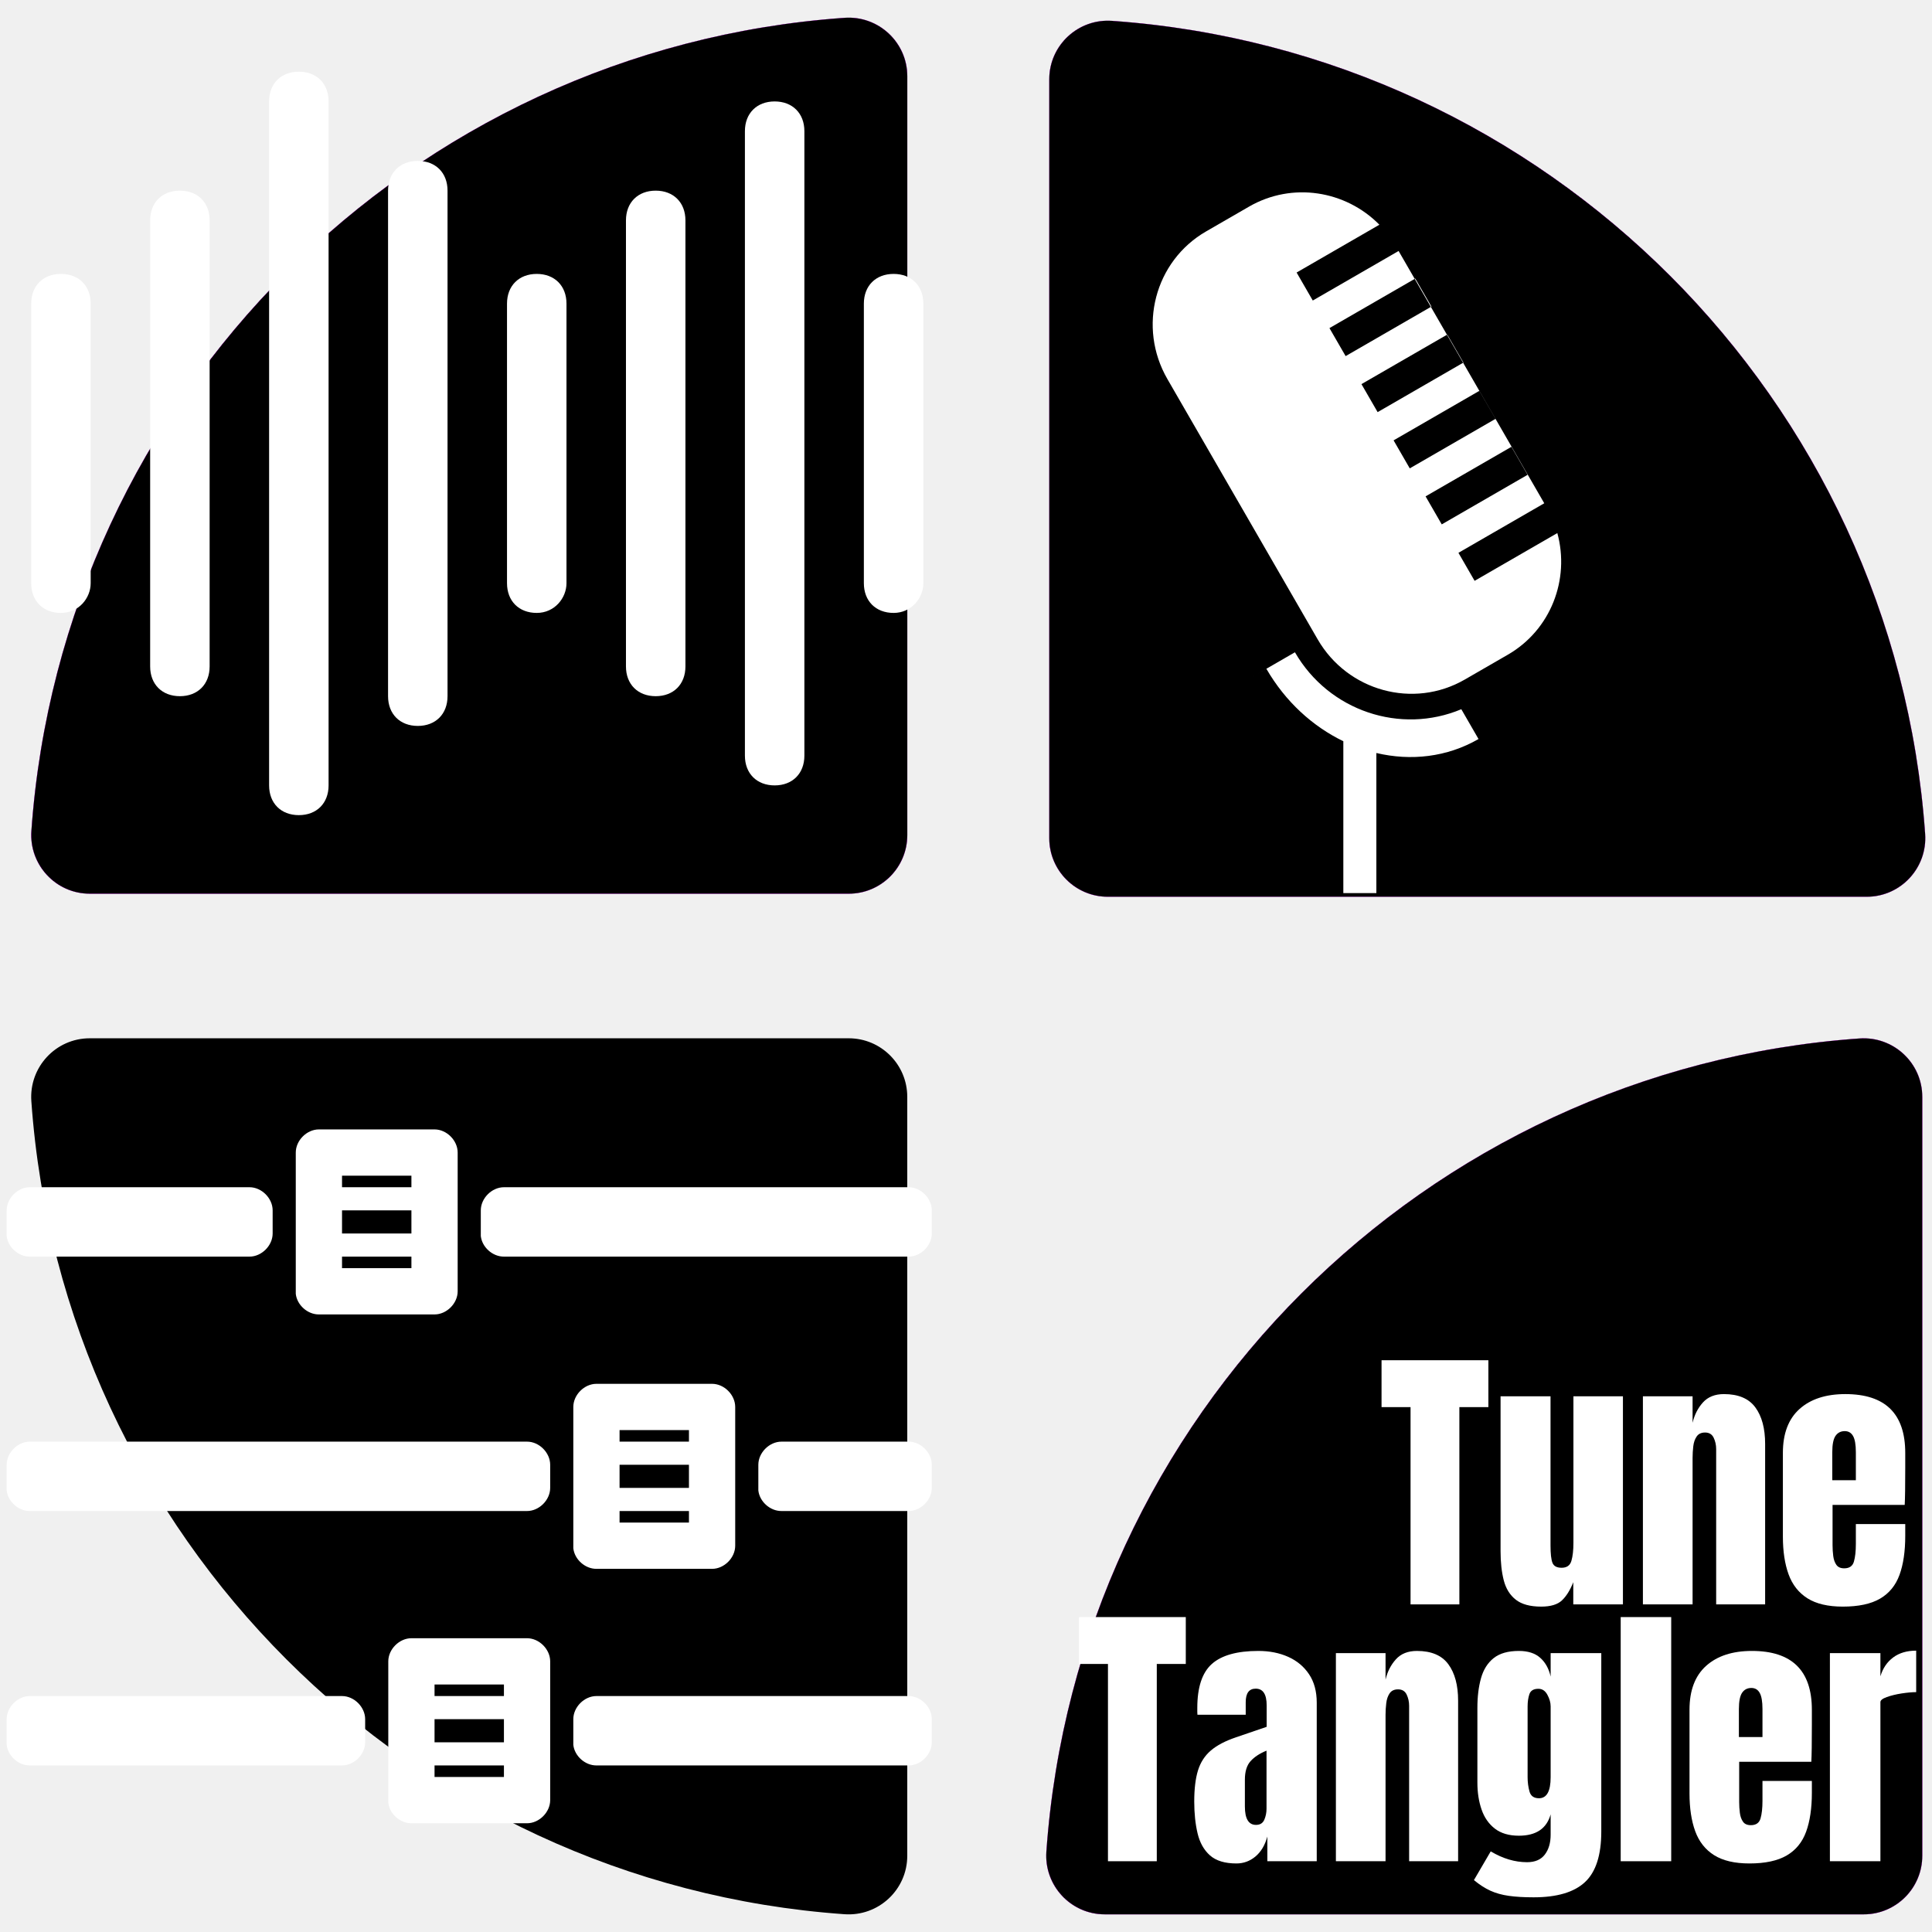
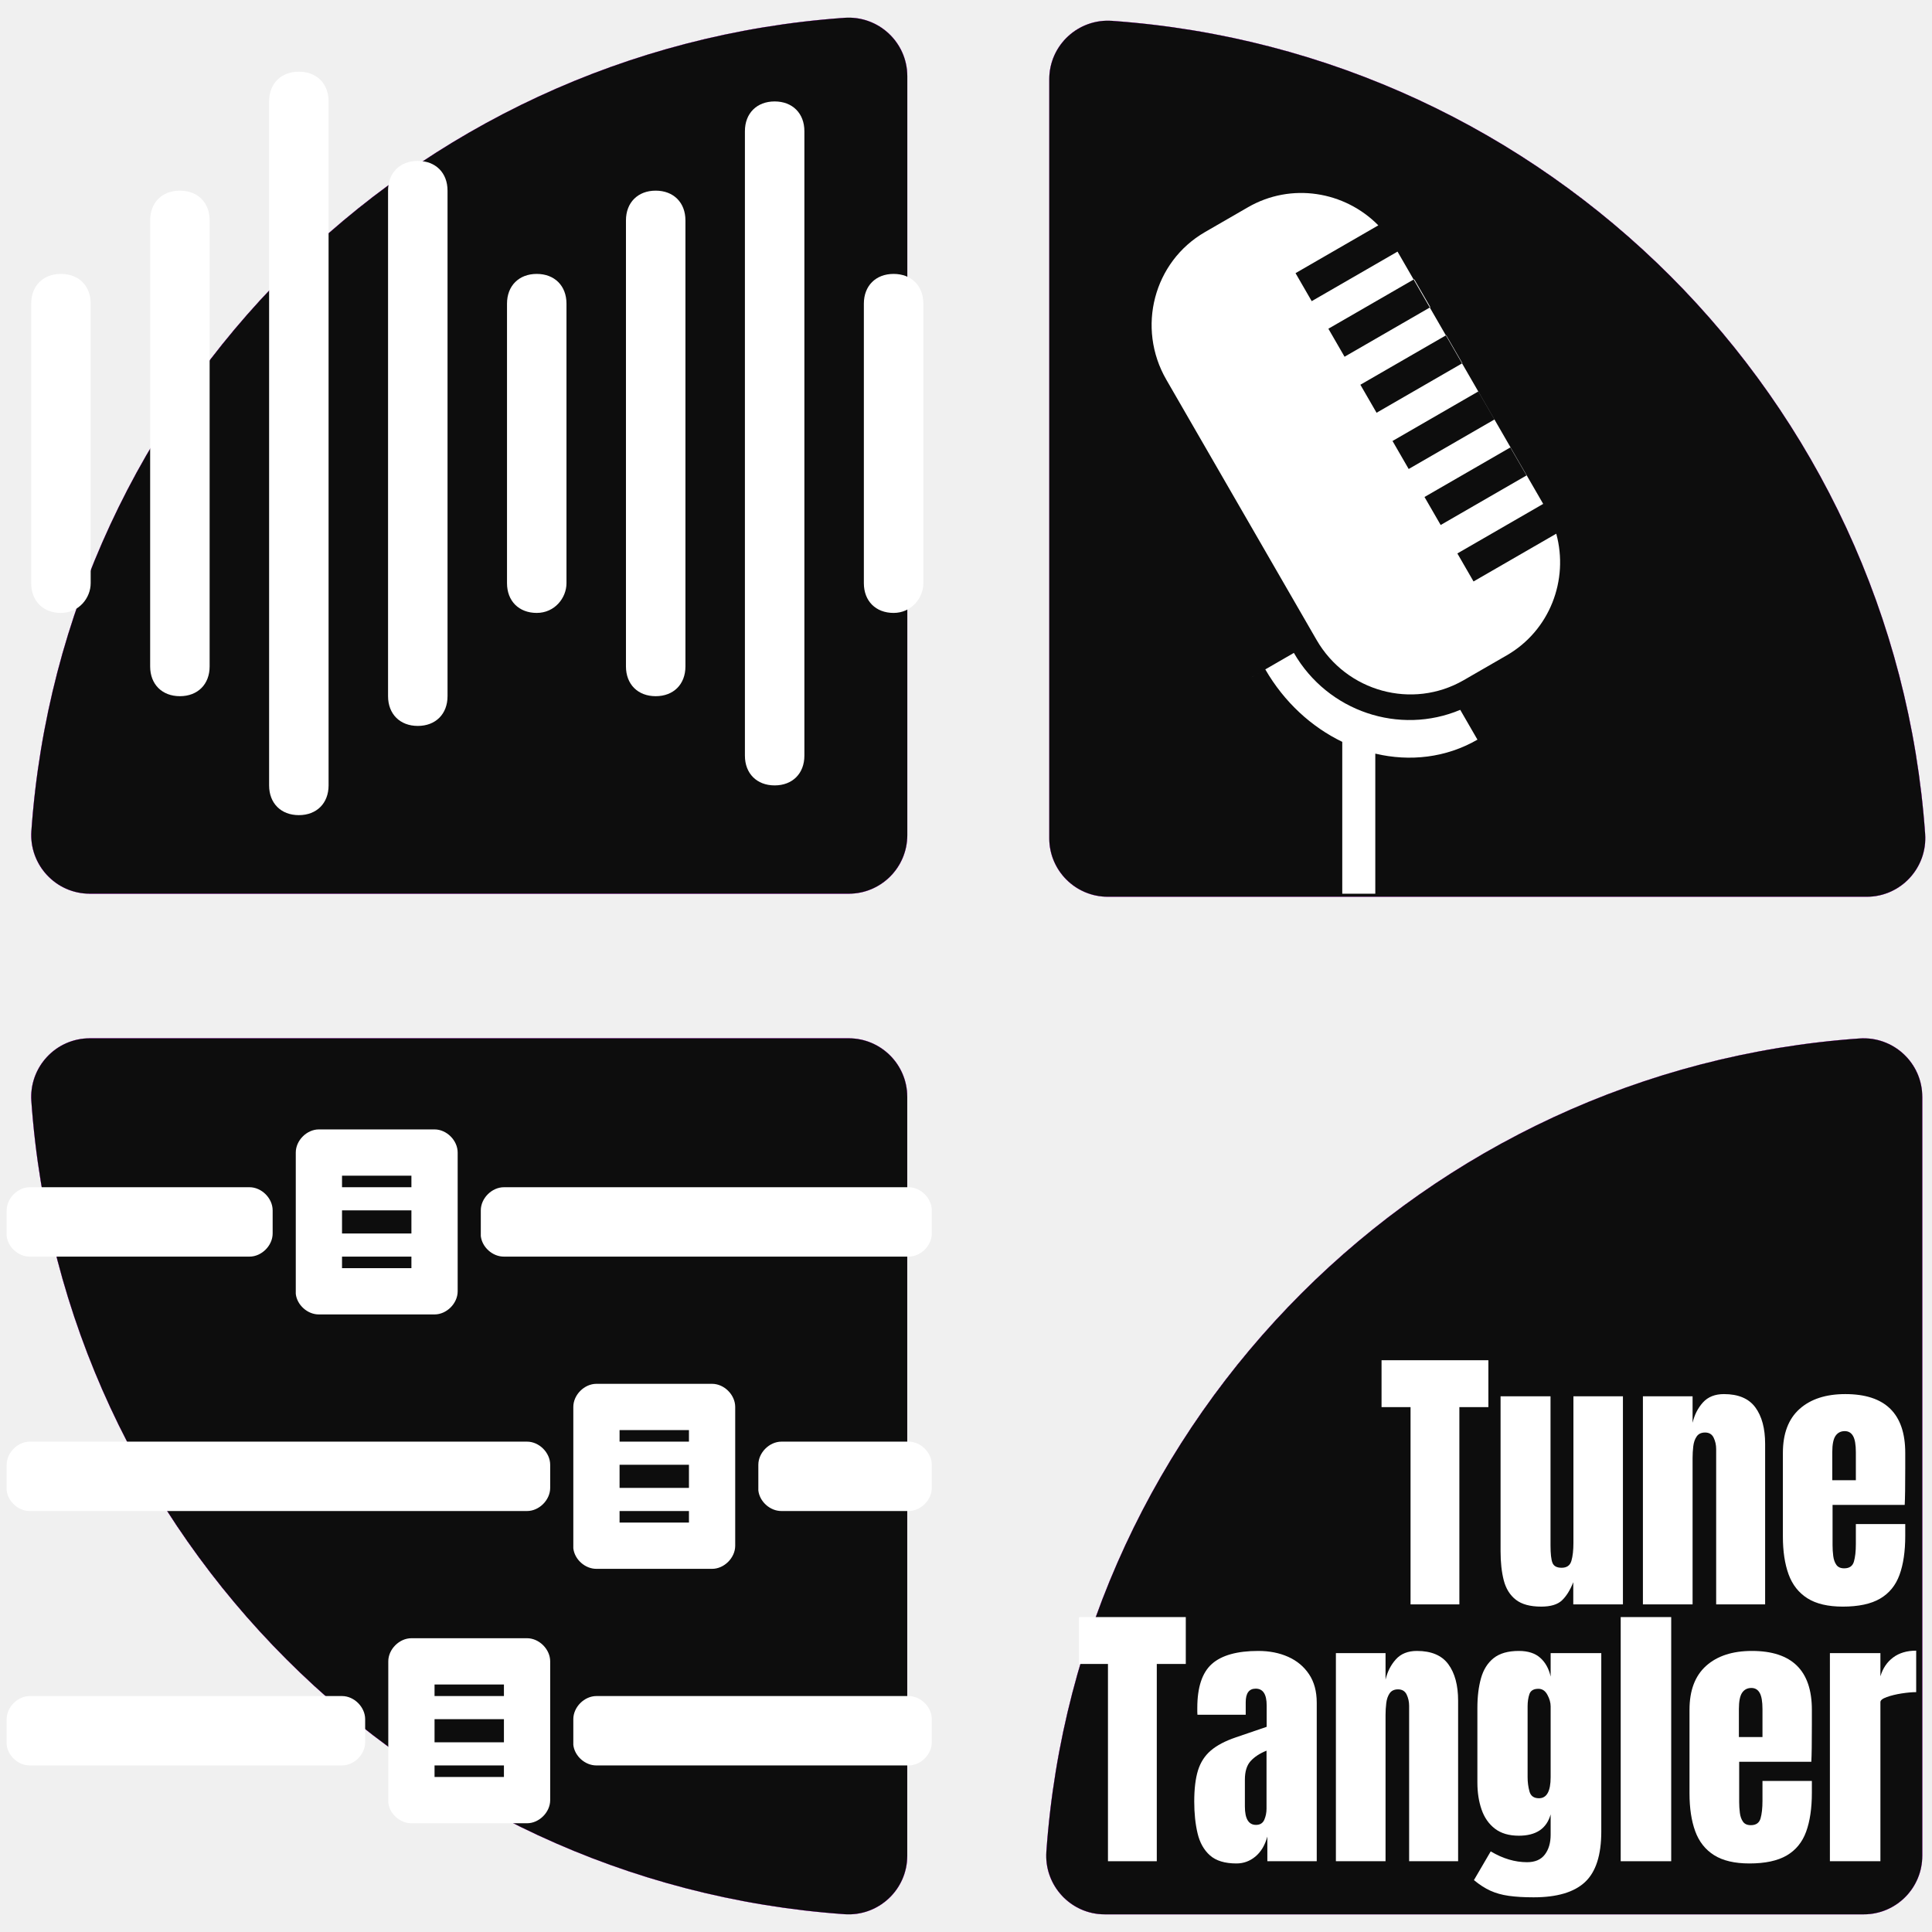
<svg xmlns="http://www.w3.org/2000/svg" version="1.1" width="1500" height="1500" viewBox="0 0 816 816" x="0" y="0">
  <g transform="translate(198.2 192.46)scale(.6768)">
    <filter id="a" width="140%" height="140%" x="-20%" y="-20%">
      <feGaussianBlur in="SourceAlpha" />
      <feOffset result="oBlur" />
      <feFlood flood-color="#9C27B0" flood-opacity="1" />
      <feComposite in2="oBlur" operator="in" />
      <feMerge>
        <feMergeNode />
        <feMergeNode in="SourceGraphic" />
      </feMerge>
    </filter>
-     <path fill="#000" d="M507.5.09C236.1 19.28 19.28 236.1.09 507.5c-1.5 21.18 15.22 39.21 36.45 39.21h473.64c20.18 0 36.54-16.36 36.54-36.54V36.54c0-21.23-18.03-37.94-39.21-36.45Z" filter="url(#a)" paint-order="stroke" transform="translate(-273.36 -273.35)" />
+     <path fill="#111" d="M507.5.09C236.1 19.28 19.28 236.1.09 507.5c-1.5 21.18 15.22 39.21 36.45 39.21h473.64c20.18 0 36.54-16.36 36.54-36.54V36.54c0-21.23-18.03-37.94-39.21-36.45Z" filter="url(#a)" paint-order="stroke" transform="translate(-273.36 -273.35)" />
  </g>
  <g transform="rotate(90 217.21 410.96)scale(.6768)">
    <filter id="b" width="140%" height="140%" x="-20%" y="-20%">
      <feGaussianBlur in="SourceAlpha" />
      <feOffset result="oBlur" />
      <feFlood flood-color="#9C27B0" flood-opacity="1" />
      <feComposite in2="oBlur" operator="in" />
      <feMerge>
        <feMergeNode />
        <feMergeNode in="SourceGraphic" />
      </feMerge>
    </filter>
-     <path fill="#000" d="M507.5.09C236.1 19.28 19.28 236.1.09 507.5c-1.5 21.18 15.22 39.21 36.45 39.21h473.64c20.18 0 36.54-16.36 36.54-36.54V36.54c0-21.23-18.03-37.94-39.21-36.45Z" filter="url(#b)" paint-order="stroke" transform="translate(-273.36 -273.35)" />
+     <path fill="#111" d="M507.5.09C236.1 19.28 19.28 236.1.09 507.5c-1.5 21.18 15.22 39.21 36.45 39.21h473.64c20.18 0 36.54-16.36 36.54-36.54V36.54c0-21.23-18.03-37.94-39.21-36.45Z" filter="url(#b)" paint-order="stroke" transform="translate(-273.36 -273.35)" />
  </g>
  <g transform="translate(626.89 623.54)scale(.6768)">
    <filter id="c" width="140%" height="140%" x="-20%" y="-20%">
      <feGaussianBlur in="SourceAlpha" />
      <feOffset result="oBlur" />
      <feFlood flood-color="#9C27B0" flood-opacity="1" />
      <feComposite in2="oBlur" operator="in" />
      <feMerge>
        <feMergeNode />
        <feMergeNode in="SourceGraphic" />
      </feMerge>
    </filter>
-     <path fill="#000" d="M507.5.09C236.1 19.28 19.28 236.1.09 507.5c-1.5 21.18 15.22 39.21 36.45 39.21h473.64c20.18 0 36.54-16.36 36.54-36.54V36.54c0-21.23-18.03-37.94-39.21-36.45Z" filter="url(#c)" paint-order="stroke" transform="translate(-273.36 -273.35)" />
+     <path fill="#111" d="M507.5.09C236.1 19.28 19.28 236.1.09 507.5c-1.5 21.18 15.22 39.21 36.45 39.21h473.64c20.18 0 36.54-16.36 36.54-36.54V36.54c0-21.23-18.03-37.94-39.21-36.45Z" filter="url(#c)" paint-order="stroke" transform="translate(-273.36 -273.35)" />
  </g>
  <g transform="rotate(-90 410.86 212.68)scale(.6768)">
-     <path fill="#000" d="M507.5.09C236.1 19.28 19.28 236.1.09 507.5c-1.5 21.18 15.22 39.21 36.45 39.21h473.64c20.18 0 36.54-16.36 36.54-36.54V36.54c0-21.23-18.03-37.94-39.21-36.45Z" filter="url(#d)" paint-order="stroke" transform="translate(-273.36 -273.35)" />
+     <filter id="d" width="140%" height="140%" x="-20%" y="-20%">
+       <feGaussianBlur in="SourceAlpha" />
+       <feOffset result="oBlur" />
+       <feFlood flood-color="#9C27B0" flood-opacity="1" />
+       <feComposite in2="oBlur" operator="in" />
+       <feMerge>
+         <feMergeNode />
+         <feMergeNode in="SourceGraphic" />
+       </feMerge>
+     </filter>
+     <path fill="#111" d="M507.5.09C236.1 19.28 19.28 236.1.09 507.5c-1.5 21.18 15.22 39.21 36.45 39.21h473.64c20.18 0 36.54-16.36 36.54-36.54V36.54c0-21.23-18.03-37.94-39.21-36.45Z" filter="url(#d)" paint-order="stroke" transform="translate(-273.36 -273.35)" />
  </g>
-   <path fill="#fff" fill-rule="evenodd" d="M581.322 318.038c14.582 3.449 29.85 1.772 43.146-5.903l-7.267-12.589c-25.577 10.76 0 0 0 0-25.577 10.76-55.892.858-70.27-24.049-15.038 8.682-25.211 14.555-12.063 6.966 8.042 13.927 19.594 24.362 32.502 30.601V377.2h13.952zm55.514-41.513-18.17 10.49c-21.675 12.514-49.504 4.895-62.155-17.015l-63.456-109.914c-12.652-21.913-5.346-49.816 16.338-62.333l18.17-10.493c18.22-10.519 40.79-6.808 55.037 7.654l-34.964 20.19 6.829 11.826 36.248-20.925-.498-.864 62.489 108.237-.47-.816-36.248 20.928 6.829 11.83 34.94-20.172c5.349 19.537-2.722 40.876-20.919 51.38Zm-39.08-158.875 6.83 11.83-36.246 20.927-6.832-11.83zm13.518 23.659 6.83 11.83-36.248 20.927-6.832-11.83zm13.569 23.754 6.829 11.83-36.245 20.927-6.832-11.83zm13.518 23.659 6.826 11.823-36.25 20.93-6.83-11.829 36.25-20.927zm0 0" />
+   <path fill="#fff" fill-rule="evenodd" d="M580.87 318.302c14.58 3.449 29.85 1.772 43.145-5.903l-7.267-12.589c-25.577 10.76 0 0 0 0-25.577 10.76-55.892.858-70.27-24.049-15.038 8.682-25.211 14.555-12.063 6.966 8.042 13.927 19.594 24.362 32.502 30.601v64.136h13.952zm55.513-41.513-18.17 10.49c-21.675 12.514-49.504 4.895-62.155-17.015L492.602 160.35c-12.652-21.913-5.346-49.816 16.338-62.333l18.17-10.493c18.22-10.519 40.79-6.808 55.037 7.654l-34.964 20.19 6.829 11.826 36.248-20.925-.498-.864 62.489 108.237-.47-.816-36.248 20.928 6.829 11.83 34.94-20.172c5.349 19.537-2.722 40.876-20.919 51.38Zm-39.08-158.875 6.83 11.83-36.246 20.927-6.832-11.83zm13.518 23.659 6.83 11.83-36.248 20.927-6.832-11.83zm13.569 23.754 6.829 11.83-36.245 20.927-6.832-11.83zm13.518 23.659 6.826 11.823-36.25 20.93-6.83-11.829 36.25-20.927zm0 0" />
  <path fill="#fff" d="M616.38 677.63h-20.62v-83.32h-12.25v-19.8h45.12v19.8h-12.25z" />
  <rect width="45.12" height="103.12" x="-22.56" y="-51.56" fill="none" rx="0" ry="0" transform="translate(606.57 626.57)" />
  <path fill="#fff" d="M650.95 678.57q-7.03 0-10.75-2.93-3.72-2.93-5.07-8.17-1.35-5.25-1.35-12.28v-65.45h21.1v62.99q0 5.27.82 7.35t3.87 2.08q3.28 0 4.13-2.92.85-2.93.85-7.56v-61.94h20.91v87.89h-20.97v-9.37q-2 5.04-4.78 7.67-2.78 2.64-8.76 2.64" />
  <rect width="51.68" height="88.83" x="-25.84" y="-44.41" fill="none" rx="0" ry="0" transform="translate(660.12 634.66)" />
  <path fill="#fff" d="M714.88 677.63H693.9v-87.89h20.98v11.19q1.17-5.03 4.36-8.58 3.2-3.54 8.88-3.54 9.14 0 13.27 5.62 4.13 5.63 4.13 15.41v67.79h-20.68v-65.62q0-2.58-1.06-4.78-1.05-2.19-3.63-2.19-2.4 0-3.54 1.67-1.15 1.67-1.44 4.16-.29 2.49-.29 4.95z" />
  <rect width="51.62" height="88.82" x="-25.81" y="-44.41" fill="none" rx="0" ry="0" transform="translate(720.21 633.72)" />
  <path fill="#fff" d="M778.33 678.57q-9.37 0-14.94-3.51-5.56-3.52-7.97-10.14-2.4-6.62-2.4-15.94v-35.33q0-12.25 7.03-18.55 7.03-6.29 19.34-6.29 25.31 0 25.31 24.84v6.39q0 11.6-.23 15.58H774v16.99q0 2.35.29 4.6.29 2.26 1.32 3.72 1.03 1.47 3.31 1.47 3.28 0 4.1-2.84.82-2.84.82-7.41v-8.44h20.86v4.98q0 9.84-2.43 16.49-2.43 6.65-8.2 10.02-5.77 3.37-15.74 3.37m-4.45-65.21v11.83h9.96v-11.83q0-4.75-1.17-6.83t-3.52-2.08q-2.51 0-3.89 1.99-1.38 1.99-1.38 6.92" />
  <rect width="51.68" height="89.76" x="-25.84" y="-44.88" fill="none" rx="0" ry="0" transform="translate(779.36 634.19)" />
  <path fill="#fff" d="M488.58 786.11h-20.62v-83.32h-12.25v-19.8h45.12v19.8h-12.25z" />
  <rect width="45.12" height="103.12" x="-22.56" y="-51.56" fill="none" rx="0" ry="0" transform="translate(478.77 735.05)" />
  <path fill="#fff" d="M522.21 787.05q-7.32 0-11.16-3.4t-5.24-9.31q-1.41-5.92-1.41-13.42 0-8.03 1.58-13.16 1.59-5.12 5.42-8.4 3.84-3.29 10.58-5.57l13.01-4.45v-9.03q0-7.09-4.63-7.09-4.22 0-4.22 5.75v5.27h-20.39q-.06-.47-.06-1.2v-1.67q0-13.13 6.18-18.61 6.18-5.47 19.6-5.47 7.03 0 12.6 2.49 5.57 2.49 8.82 7.35 3.25 4.86 3.25 12.01v66.97h-20.86v-10.43q-1.52 5.51-5.04 8.44-3.51 2.93-8.03 2.93m8.27-16.29q2.57 0 3.51-2.17.94-2.16.94-4.68v-24.5q-4.34 1.76-6.74 4.43-2.4 2.66-2.4 7.82v11.31q0 7.79 4.69 7.79" />
  <rect width="51.74" height="89.76" x="-25.87" y="-44.88" fill="none" rx="0" ry="0" transform="translate(530.77 742.67)" />
  <path fill="#fff" d="M585.2 786.11h-20.97v-87.89h20.97v11.19q1.17-5.03 4.37-8.58 3.19-3.54 8.87-3.54 9.15 0 13.28 5.62 4.13 5.63 4.13 15.41v67.79h-20.69v-65.62q0-2.58-1.05-4.78-1.06-2.19-3.63-2.19-2.41 0-3.55 1.67-1.14 1.67-1.43 4.16-.3 2.49-.3 4.95z" />
  <rect width="51.62" height="88.82" x="-25.81" y="-44.41" fill="none" rx="0" ry="0" transform="translate(590.54 742.2)" />
  <path fill="#fff" d="M647.72 801.35q-6.09 0-10.46-.62-4.36-.61-7.82-2.19-3.46-1.59-6.91-4.46l7.09-12.13q7.67 4.57 15.35 4.57 5.04 0 7.5-3.22t2.46-8.38v-8.61q-2.52 9.02-13.42 9.02-6.27 0-10.14-2.99-3.86-2.98-5.62-8.08-1.76-5.1-1.76-11.37v-31.58q0-7.09 1.53-12.51 1.52-5.42 5.33-8.47 3.81-3.04 10.66-3.04 5.8 0 9.05 2.93 3.26 2.92 4.37 7.91v-9.91h21.39v75.35q0 14.95-6.89 21.36-6.88 6.42-21.71 6.42m2.29-41.84q4.92 0 4.92-8.9v-29.89q0-2.4-1.38-4.92-1.37-2.52-3.78-2.52-3.04 0-3.81 2.26-.76 2.25-.76 5.18v29.89q0 3.16.79 6.03t4.02 2.87" />
  <rect width="53.79" height="104.06" x="-26.89" y="-52.03" fill="none" rx="0" ry="0" transform="translate(649.92 749.82)" />
  <path fill="#fff" d="M705.85 786.11h-21.33V682.99h21.33z" />
  <rect width="21.33" height="103.12" x="-10.66" y="-51.56" fill="none" rx="0" ry="0" transform="translate(695.68 735.05)" />
  <path fill="#fff" d="M738.89 787.05q-9.37 0-14.94-3.51-5.56-3.52-7.97-10.14-2.4-6.62-2.4-15.94v-35.33q0-12.25 7.03-18.55 7.03-6.29 19.34-6.29 25.31 0 25.31 24.84v6.39q0 11.6-.23 15.58h-30.47v16.99q0 2.35.29 4.6.29 2.26 1.32 3.72 1.02 1.47 3.31 1.47 3.28 0 4.1-2.84.82-2.84.82-7.41v-8.44h20.86v4.98q0 9.84-2.43 16.49-2.43 6.65-8.2 10.02-5.78 3.37-15.74 3.37m-4.45-65.21v11.83h9.96v-11.83q0-4.75-1.17-6.83t-3.52-2.08q-2.52 0-3.89 1.99-1.38 1.99-1.38 6.92" />
  <rect width="51.68" height="89.76" x="-25.84" y="-44.88" fill="none" rx="0" ry="0" transform="translate(739.92 742.67)" />
  <path fill="#fff" d="M794.21 786.11h-21.33v-87.89h21.33v9.79q1.52-5.1 5.39-7.97 3.86-2.87 9.72-2.87v17.52q-2.57 0-6.15.55-3.57.56-6.27 1.53-2.69.96-2.69 2.14z" />
  <rect width="36.44" height="88.94" x="-18.22" y="-44.47" fill="none" rx="0" ry="0" transform="translate(791.6 742.14)" />
  <path fill="#fff" d="M25.74 258.874c-7.536 0-12.56-5.024-12.56-12.56V128.25c0-7.536 5.024-12.56 12.56-12.56s12.56 5.024 12.56 12.56v118.064c0 6.28-5.024 12.56-12.56 12.56m50.24 35.168c-7.536 0-12.56-5.024-12.56-12.56v-188.4c0-7.536 5.024-12.56 12.56-12.56s12.56 5.024 12.56 12.56v188.4c0 7.536-5.024 12.56-12.56 12.56m50.24 50.24c-7.536 0-12.56-5.024-12.56-12.56V42.842c0-7.536 5.024-12.56 12.56-12.56s12.56 5.024 12.56 12.56v288.88c0 7.536-5.024 12.56-12.56 12.56m50.24-37.68c-7.536 0-12.56-5.024-12.56-12.56V80.522c0-7.536 5.024-12.56 12.56-12.56s12.56 5.024 12.56 12.56v213.52c0 7.536-5.024 12.56-12.56 12.56m50.24-47.728c-7.536 0-12.56-5.024-12.56-12.56V128.25c0-7.536 5.024-12.56 12.56-12.56s12.56 5.024 12.56 12.56v118.064c0 6.28-5.024 12.56-12.56 12.56m50.24 35.168c-7.536 0-12.56-5.024-12.56-12.56v-188.4c0-7.536 5.024-12.56 12.56-12.56s12.56 5.024 12.56 12.56v188.4c0 7.536-5.024 12.56-12.56 12.56m50.24 37.68c-7.536 0-12.56-5.024-12.56-12.56V55.402c0-7.536 5.024-12.56 12.56-12.56s12.56 5.024 12.56 12.56v263.76c0 7.536-5.024 12.56-12.56 12.56m50.24-72.848c-7.536 0-12.56-5.024-12.56-12.56V128.25c0-7.536 5.024-12.56 12.56-12.56s12.56 5.024 12.56 12.56v118.064c0 6.28-5.024 12.56-12.56 12.56M2.818 736.95c.523 4.748 4.992 8.728 9.769 8.699H144.46c5.114 0 9.769-4.655 9.769-9.768v-9.769c0-5.114-4.655-9.768-9.769-9.768H12.587c-5.114 0-9.769 4.654-9.769 9.768zm0-107.452c.523 4.747 4.992 8.728 9.769 8.699h210.02c5.114 0 9.769-4.655 9.769-9.769v-9.768c0-5.114-4.655-9.769-9.769-9.769H12.587c-5.114 0-9.769 4.655-9.769 9.769zm0-107.453c.523 4.748 4.992 8.729 9.769 8.7h92.8c5.113 0 9.768-4.655 9.768-9.77v-9.768c0-5.113-4.655-9.768-9.768-9.768h-92.8c-5.114 0-9.769 4.655-9.769 9.768zm122.105 24.421c.523 4.748 4.992 8.729 9.769 8.7h48.842c5.114 0 9.768-4.655 9.768-9.77v-58.61c0-5.113-4.654-9.768-9.768-9.768h-48.842c-5.114 0-9.769 4.655-9.769 9.768zm19.537-10.838v-4.884h29.305v4.884zm0-14.652v-9.769h29.305v9.769zm0-19.537v-4.884h29.305v4.884zm19.537 259.932c.523 4.748 4.992 8.728 9.768 8.699h48.842c5.114 0 9.769-4.655 9.769-9.768v-58.61c0-5.115-4.655-9.77-9.769-9.77h-48.842c-5.113 0-9.768 4.655-9.768 9.77zm19.537-10.838v-4.884h29.305v4.884zm0-14.652v-9.769h29.305v9.769zm0-19.537v-4.884h29.305v4.884zm19.537-194.299c.522 4.748 4.991 8.729 9.768 8.7h170.947c5.114 0 9.768-4.655 9.768-9.77v-9.768c0-5.113-4.654-9.768-9.768-9.768H212.84c-5.114 0-9.768 4.655-9.768 9.768zm39.073 214.905c.523 4.748 4.992 8.728 9.769 8.699h131.873c5.114 0 9.768-4.655 9.768-9.768v-9.769c0-5.114-4.654-9.768-9.768-9.768H251.913c-5.114 0-9.769 4.654-9.769 9.768zm0-83.031c.523 4.747 4.992 8.728 9.769 8.699h48.842c5.113 0 9.768-4.655 9.768-9.769v-58.61c0-5.114-4.655-9.769-9.768-9.769h-48.842c-5.114 0-9.769 4.655-9.769 9.769zm19.537-10.838v-4.884h29.305v4.884zm0-14.653v-9.768h29.305v9.768zm0-19.537v-4.884h29.305v4.884zm58.61 20.607c.523 4.747 4.992 8.728 9.769 8.699h53.726c5.114 0 9.768-4.655 9.768-9.769v-9.768c0-5.114-4.654-9.769-9.768-9.769H330.06c-5.114 0-9.769 4.655-9.769 9.769z" />
</svg>
